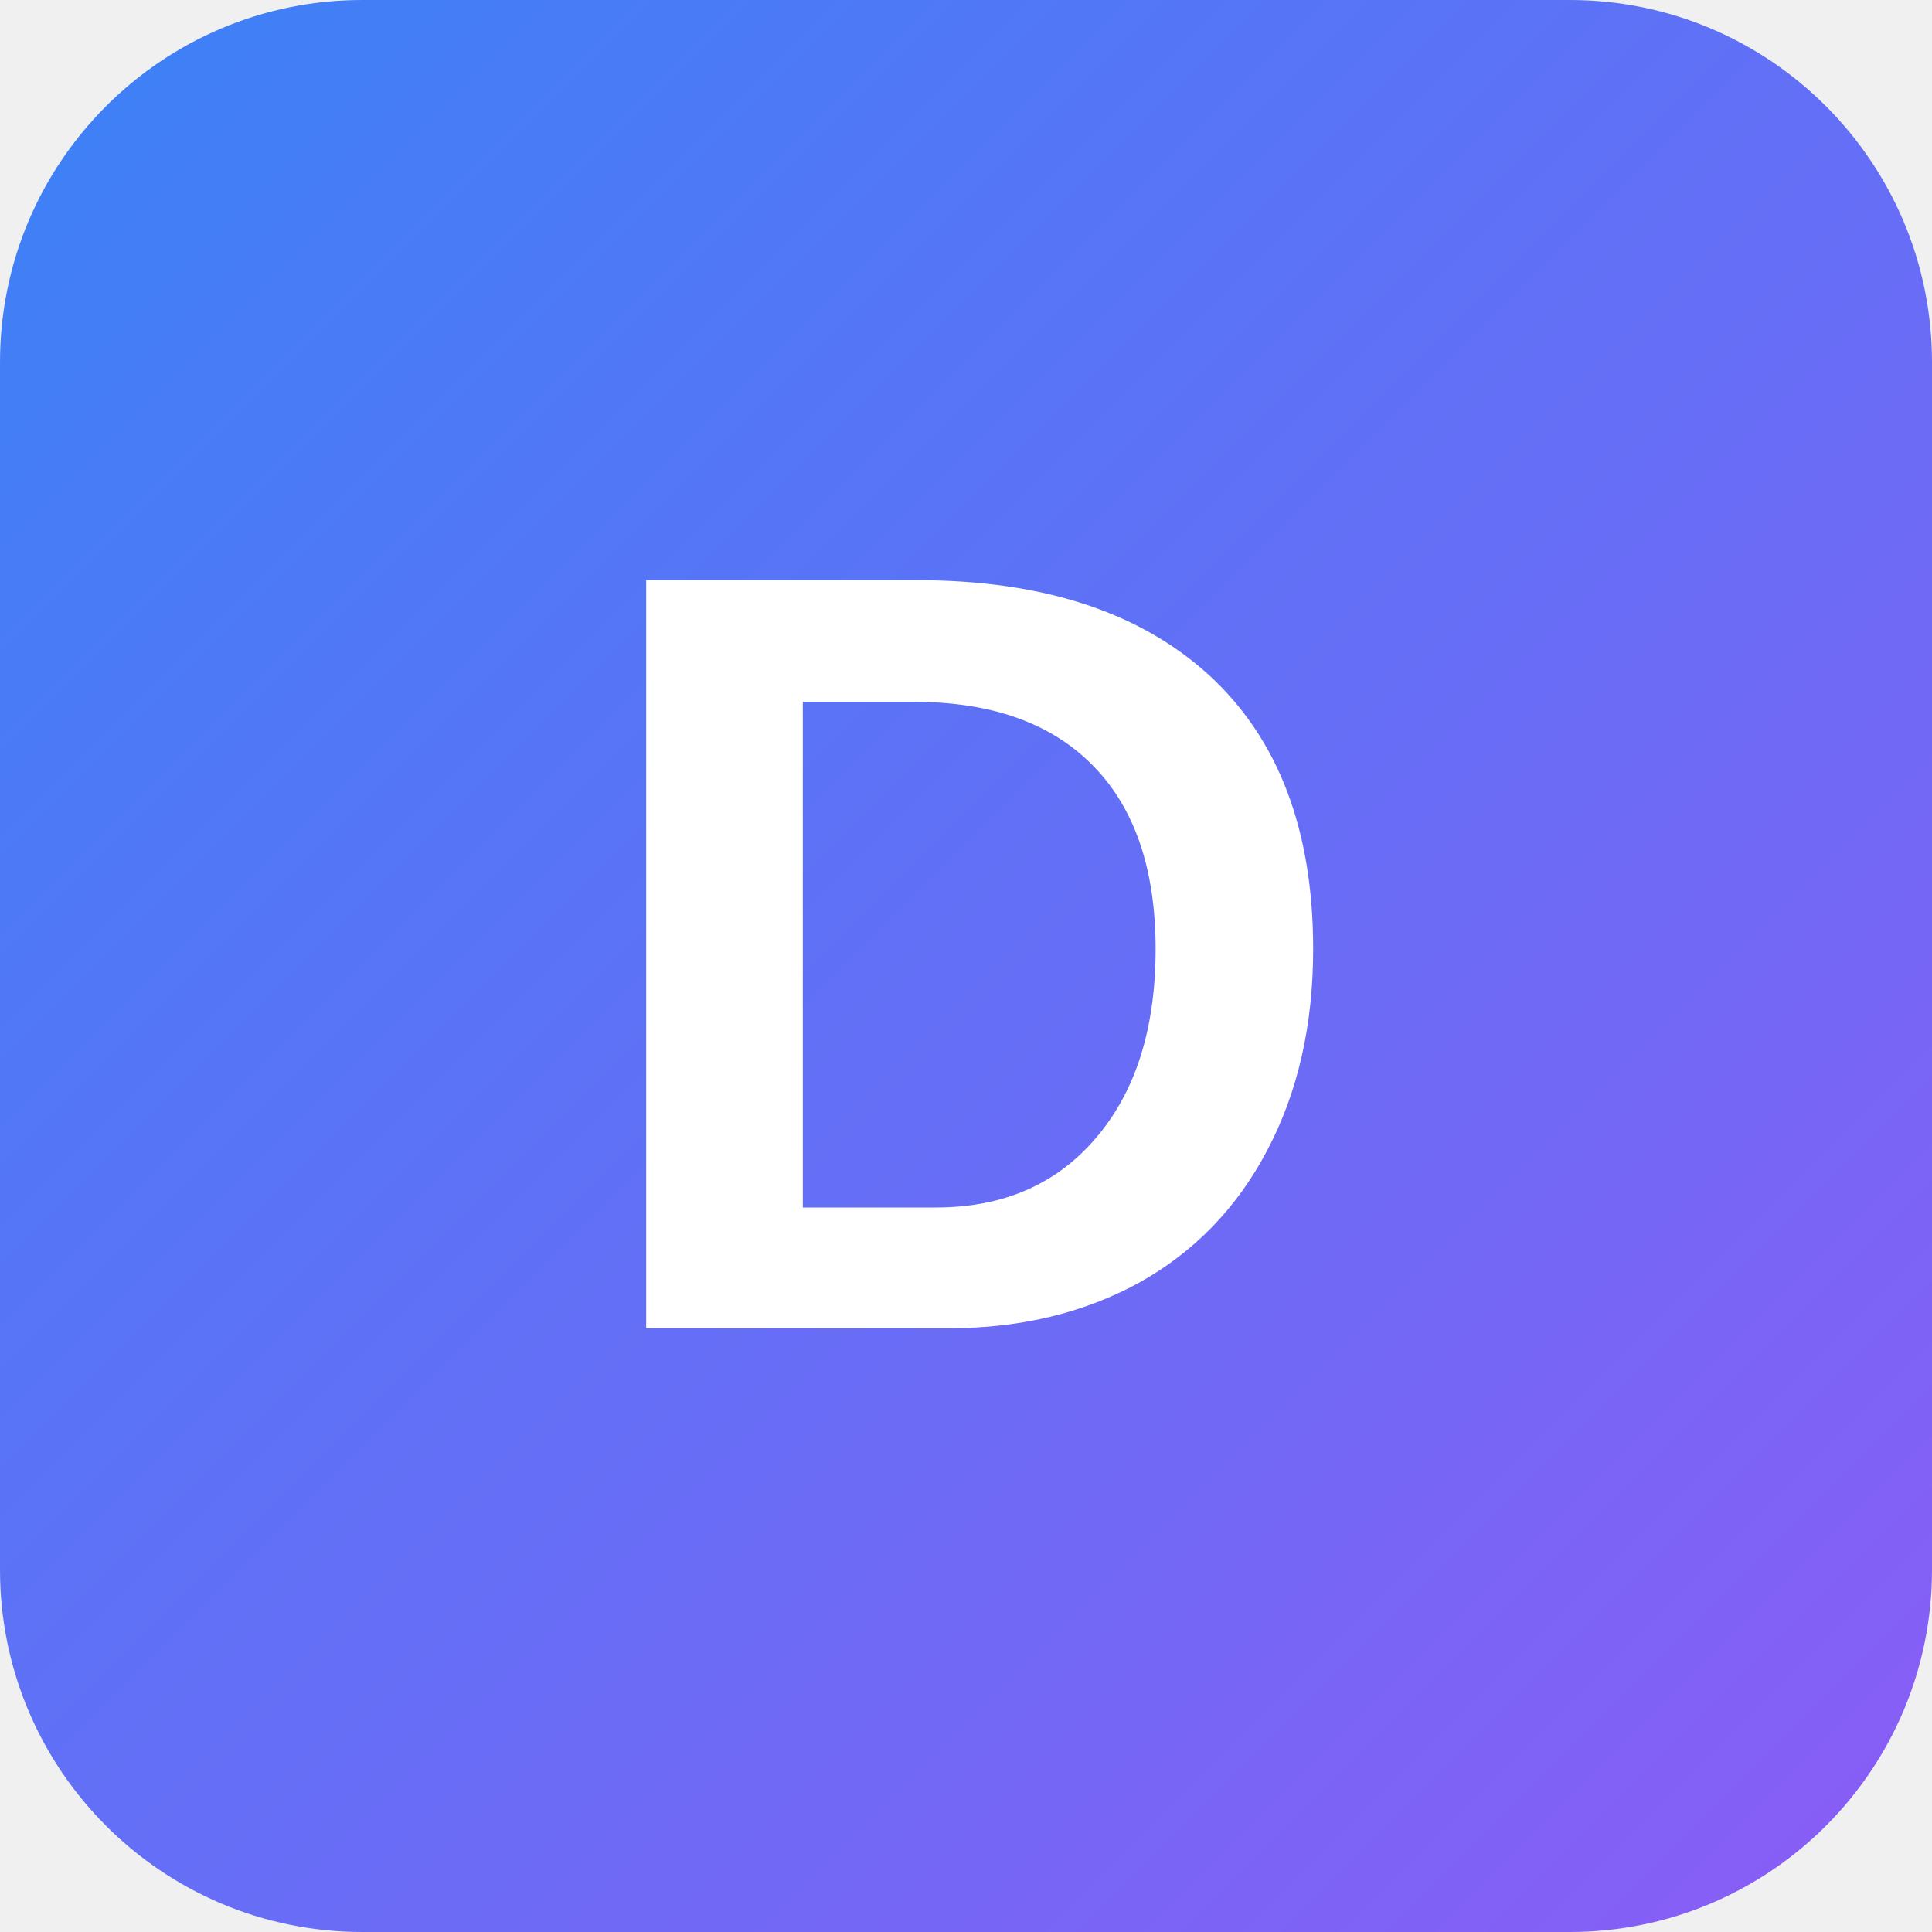
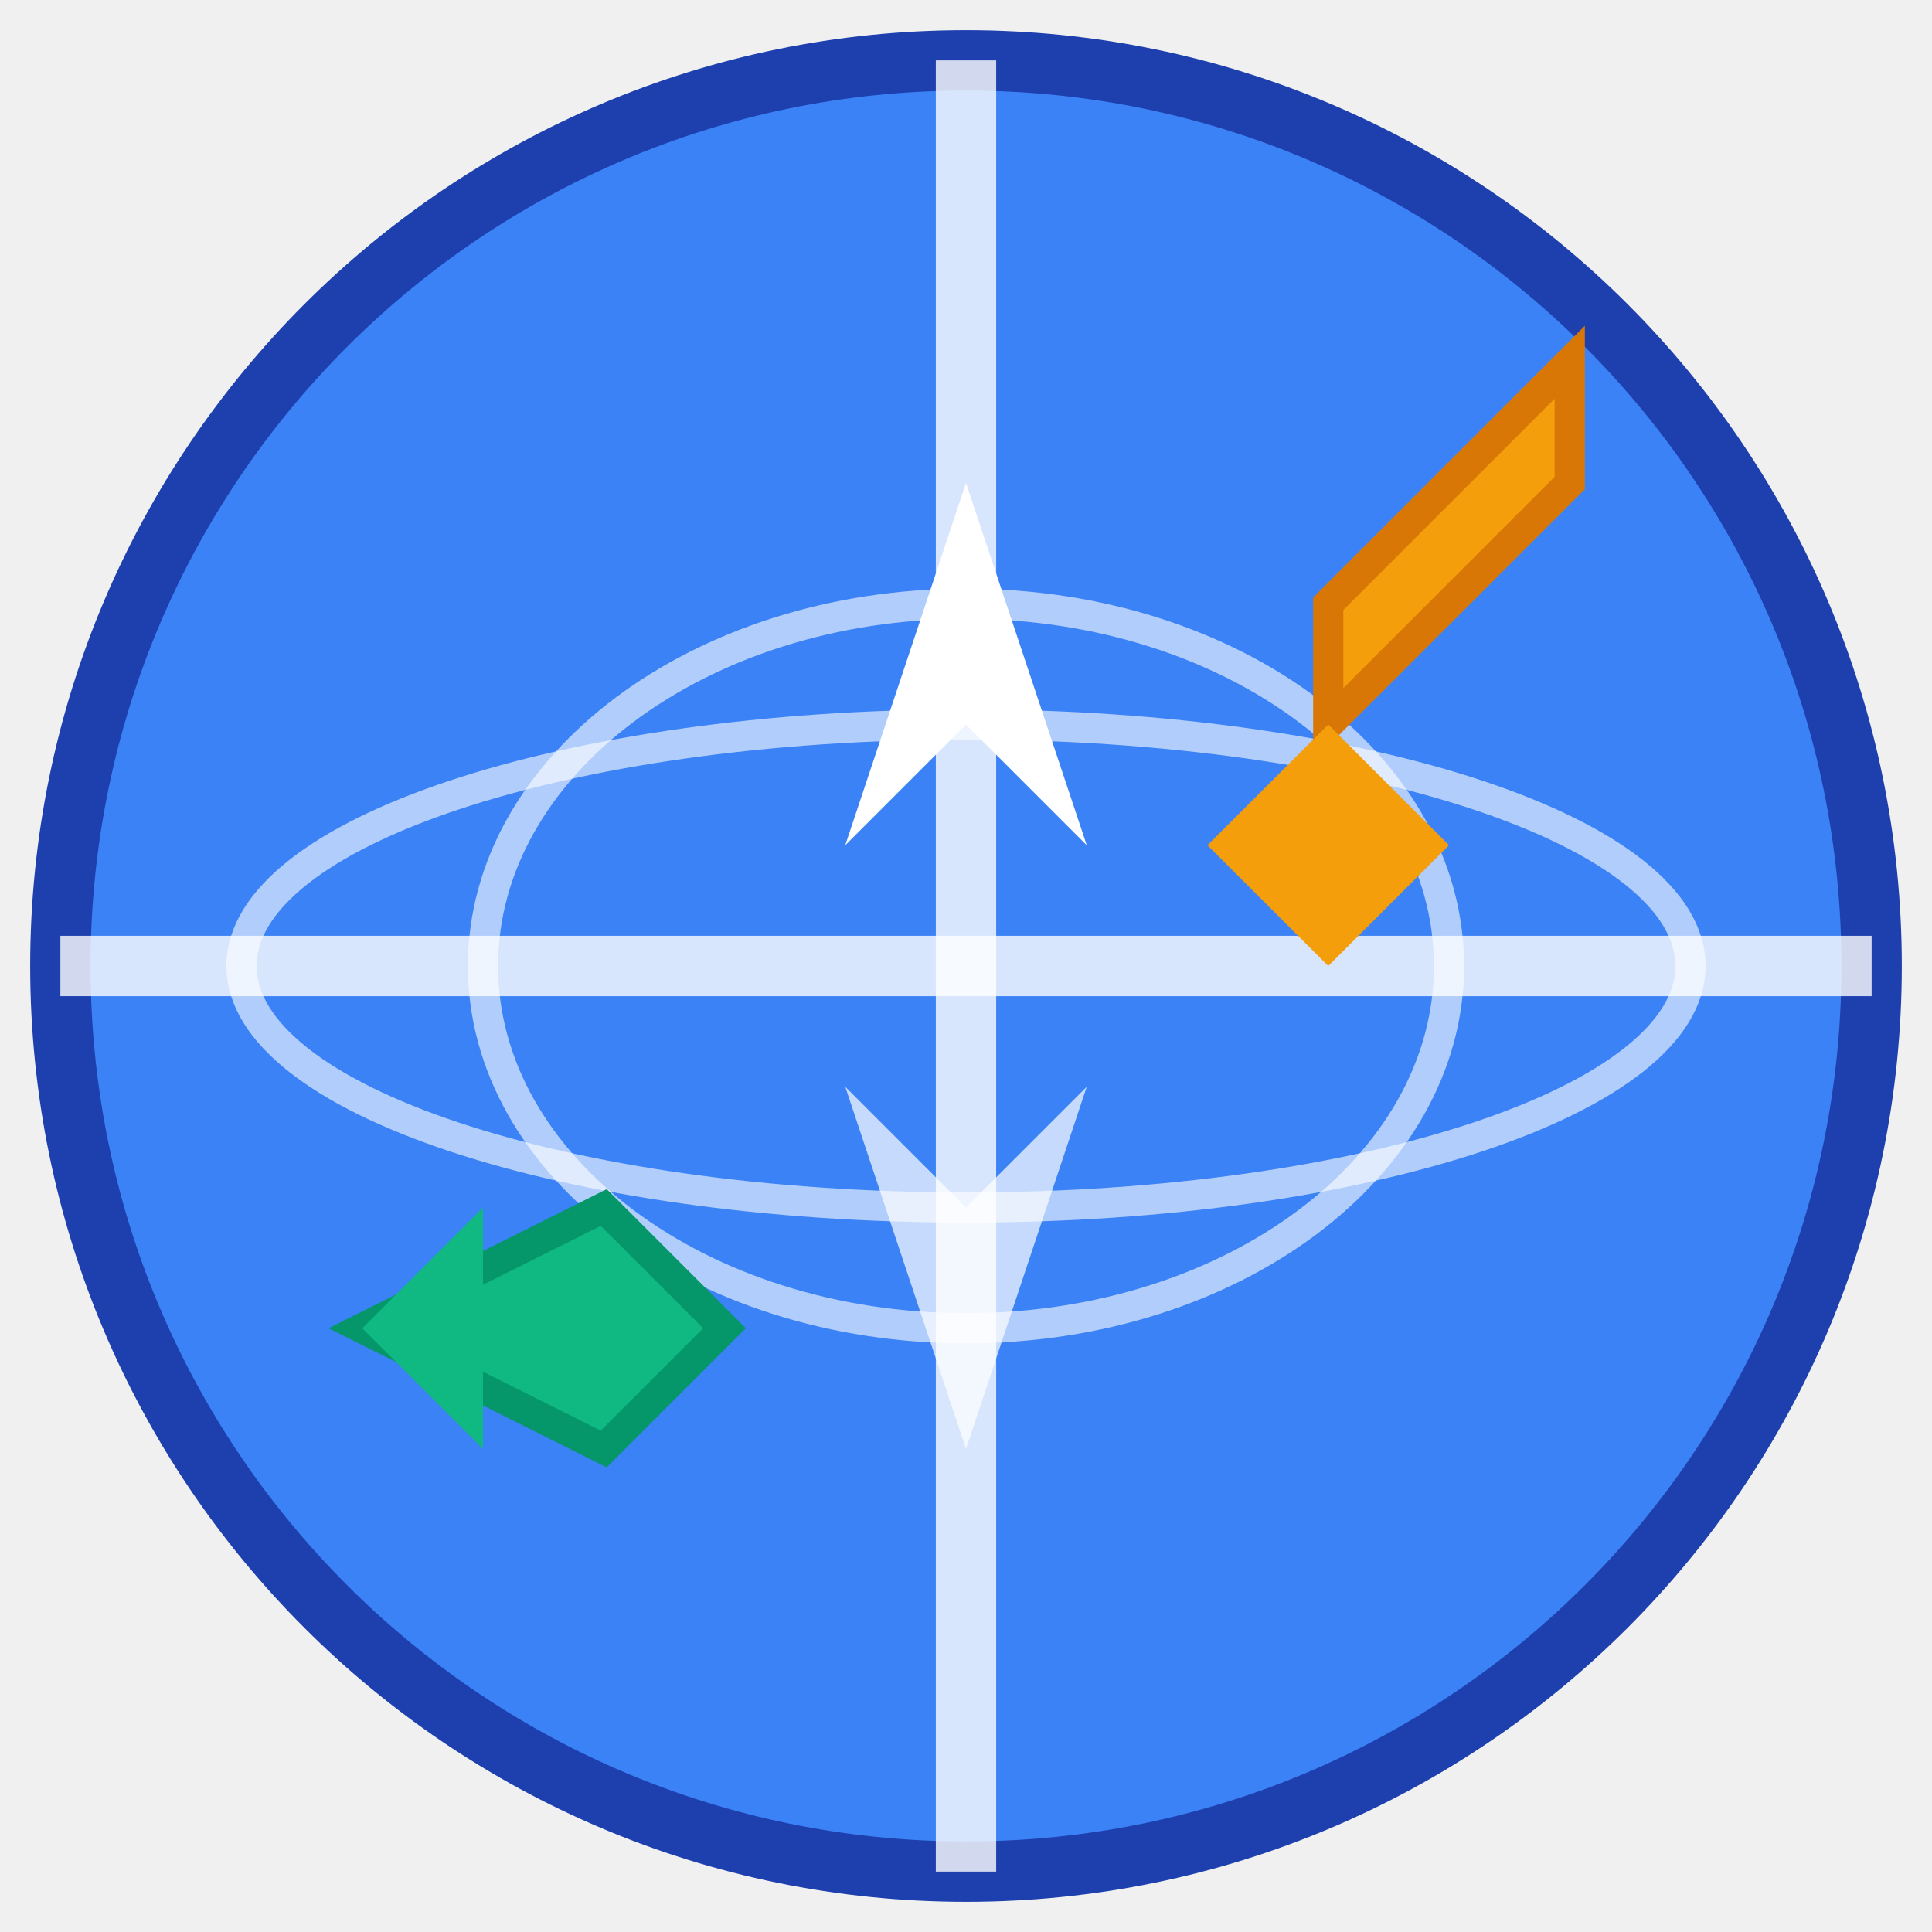
- <svg xmlns="http://www.w3.org/2000/svg" viewBox="0 0 32 32" width="32" height="32">
-   <defs>
-     <linearGradient id="grad" x1="0%" y1="0%" x2="100%" y2="100%">
-       <stop offset="0%" style="stop-color:#3B82F6;stop-opacity:1" />
-       <stop offset="100%" style="stop-color:#8B5CF6;stop-opacity:1" />
-     </linearGradient>
-   </defs>
-   <rect width="32" height="32" rx="6" fill="url(#grad)" />
-   <text x="16" y="22" font-family="Arial, sans-serif" font-size="18" font-weight="bold" text-anchor="middle" fill="white">D</text>
+ <svg xmlns="http://www.w3.org/2000/svg" width="32" height="32" viewBox="0 0 32 32" fill="none">
+   <circle cx="16" cy="16" r="15" fill="#3B82F6" stroke="#1E40AF" stroke-width="1" />
+   <path d="M16 1 C16 1, 16 31, 16 31" stroke="#FFFFFF" stroke-width="1" opacity="0.8" />
+   <path d="M1 16 C1 16, 31 16, 31 16" stroke="#FFFFFF" stroke-width="1" opacity="0.8" />
+   <ellipse cx="16" cy="16" rx="12" ry="4" stroke="#FFFFFF" stroke-width="0.5" opacity="0.6" fill="none" />
+   <ellipse cx="16" cy="16" rx="8" ry="6" stroke="#FFFFFF" stroke-width="0.5" opacity="0.6" fill="none" />
+   <path d="M16 8 L18 14 L16 12 L14 14 Z" fill="#FFFFFF" />
+   <path d="M16 24 L14 18 L16 20 L18 18 Z" fill="#FFFFFF" opacity="0.7" />
+   <path d="M22 10 L26 6 L26 8 L22 12 Z" fill="#F59E0B" stroke="#D97706" stroke-width="0.5" />
+   <path d="M22 12 L24 14 L22 16 L20 14 Z" fill="#F59E0B" />
+   <path d="M6 22 L10 20 L12 22 L10 24 Z" fill="#10B981" stroke="#059669" stroke-width="0.5" />
+   <path d="M8 20 L8 24 L6 22 Z" fill="#10B981" />
</svg>
